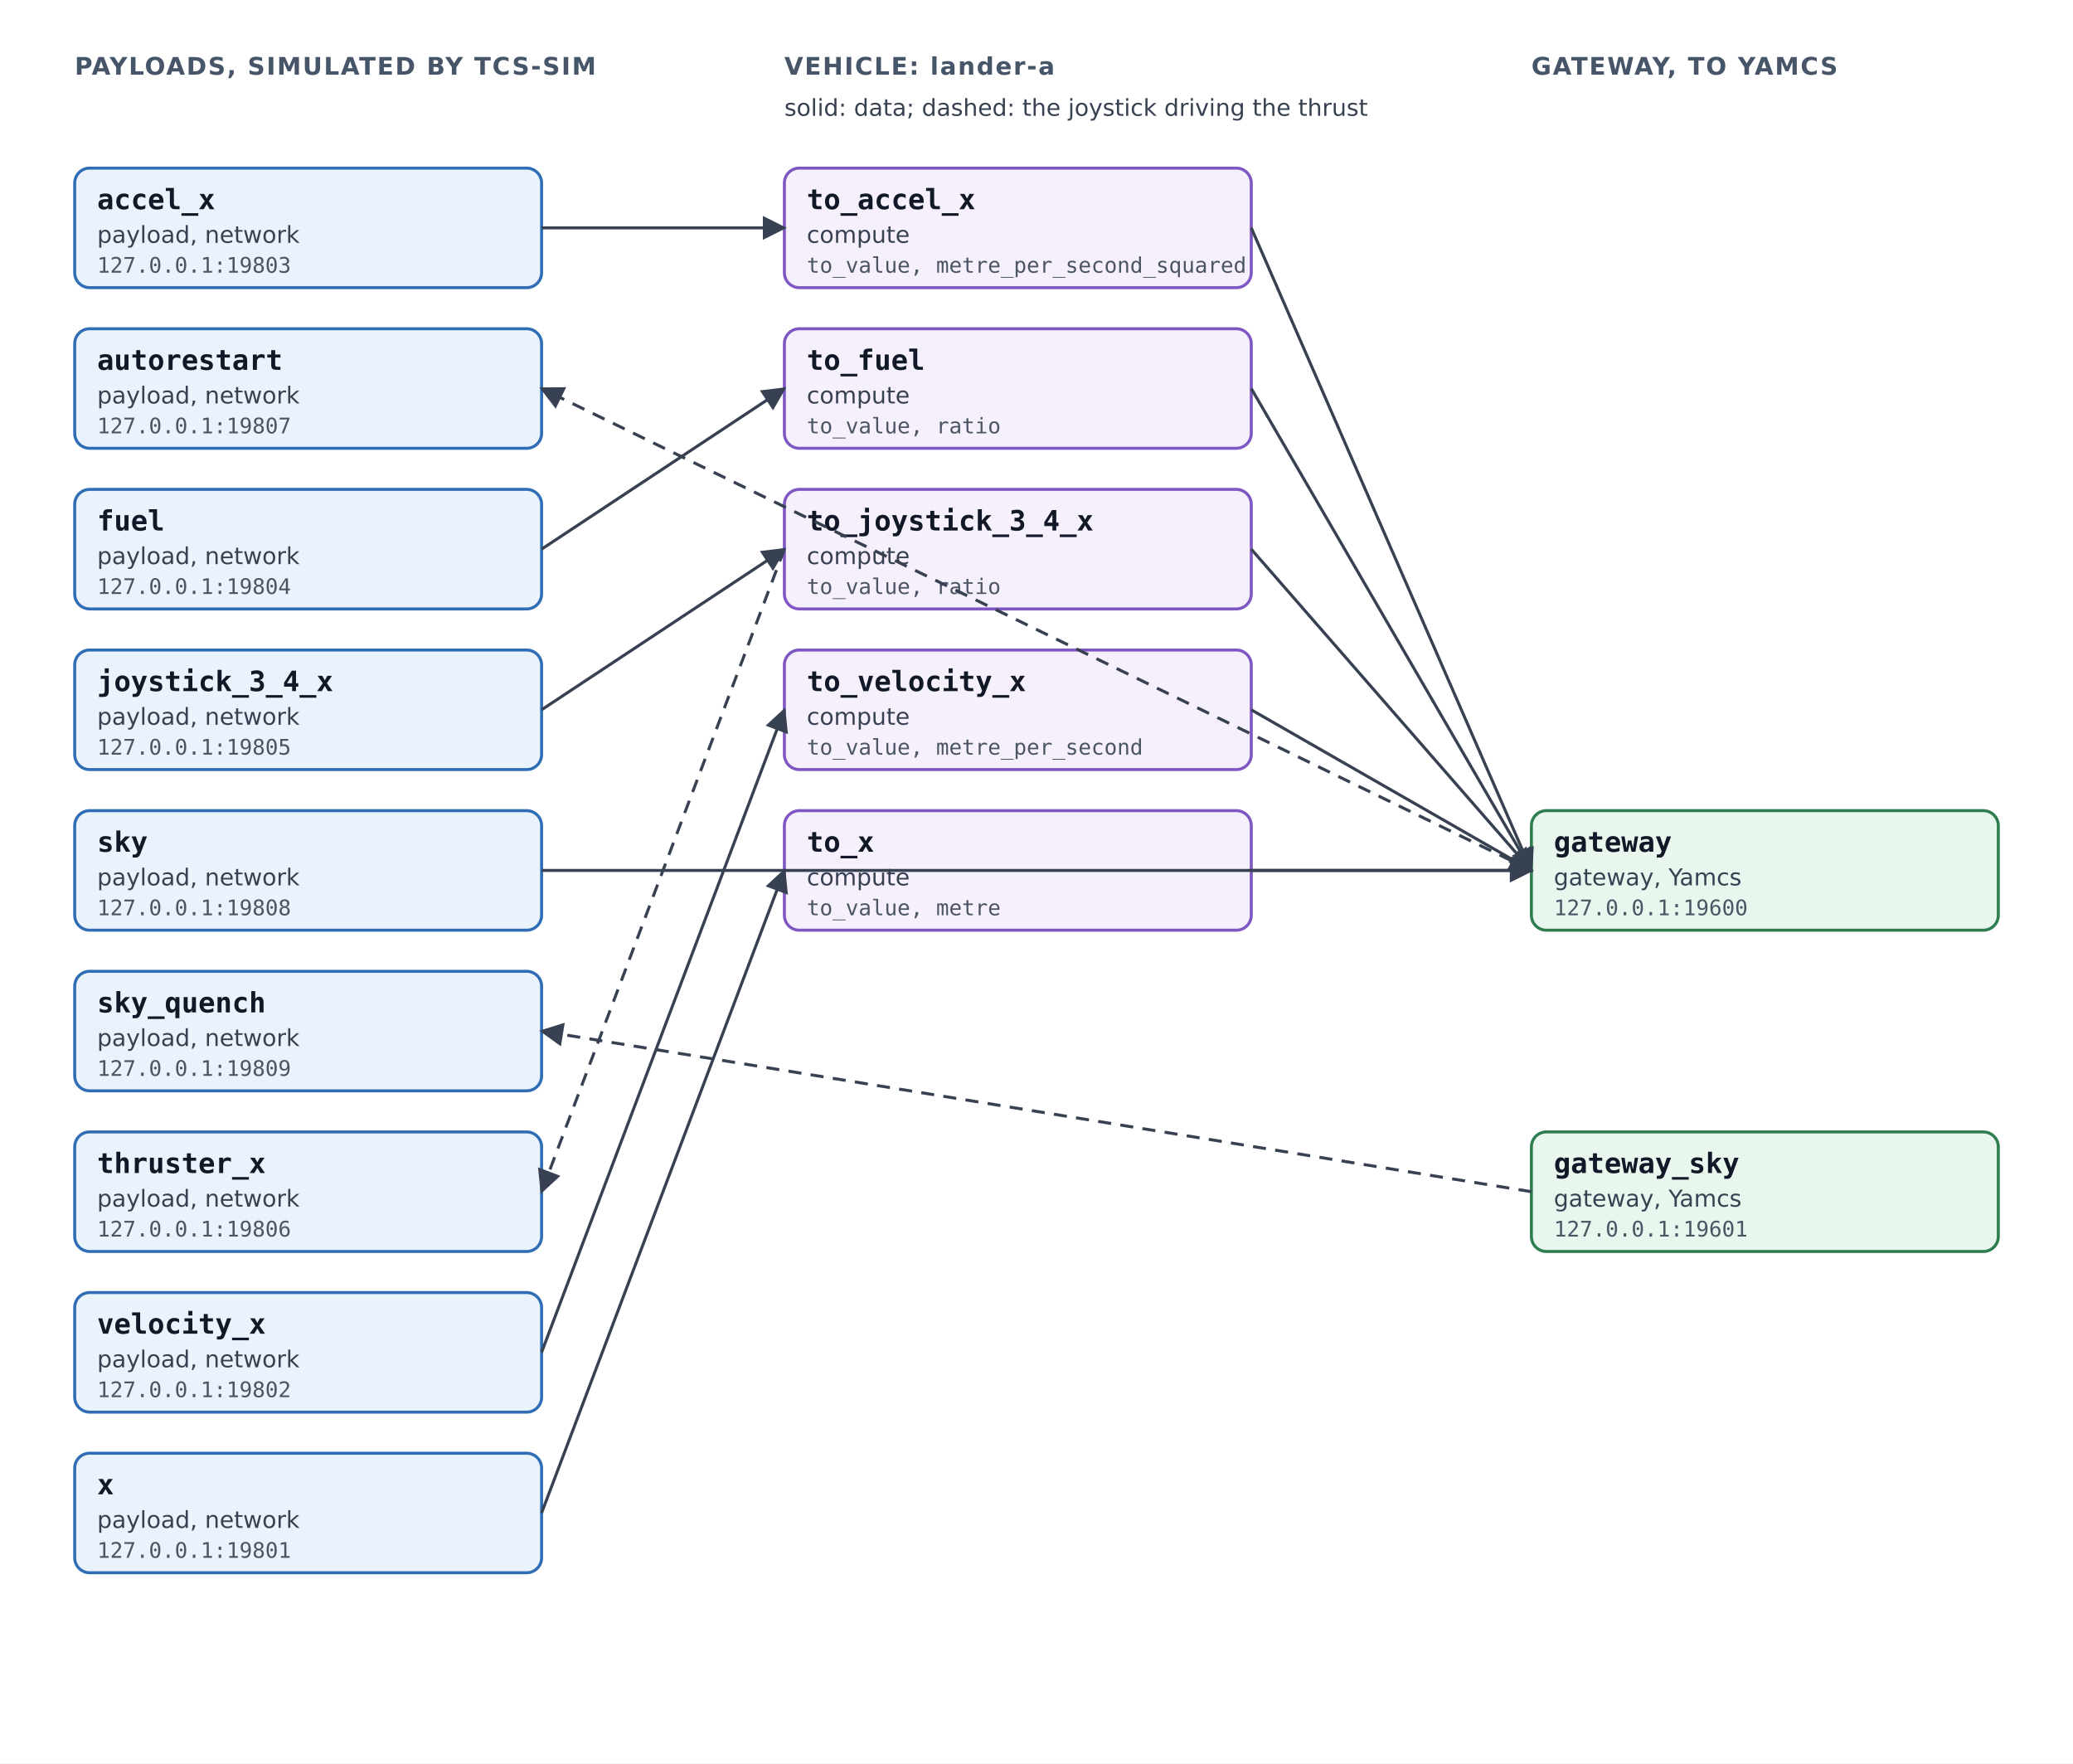
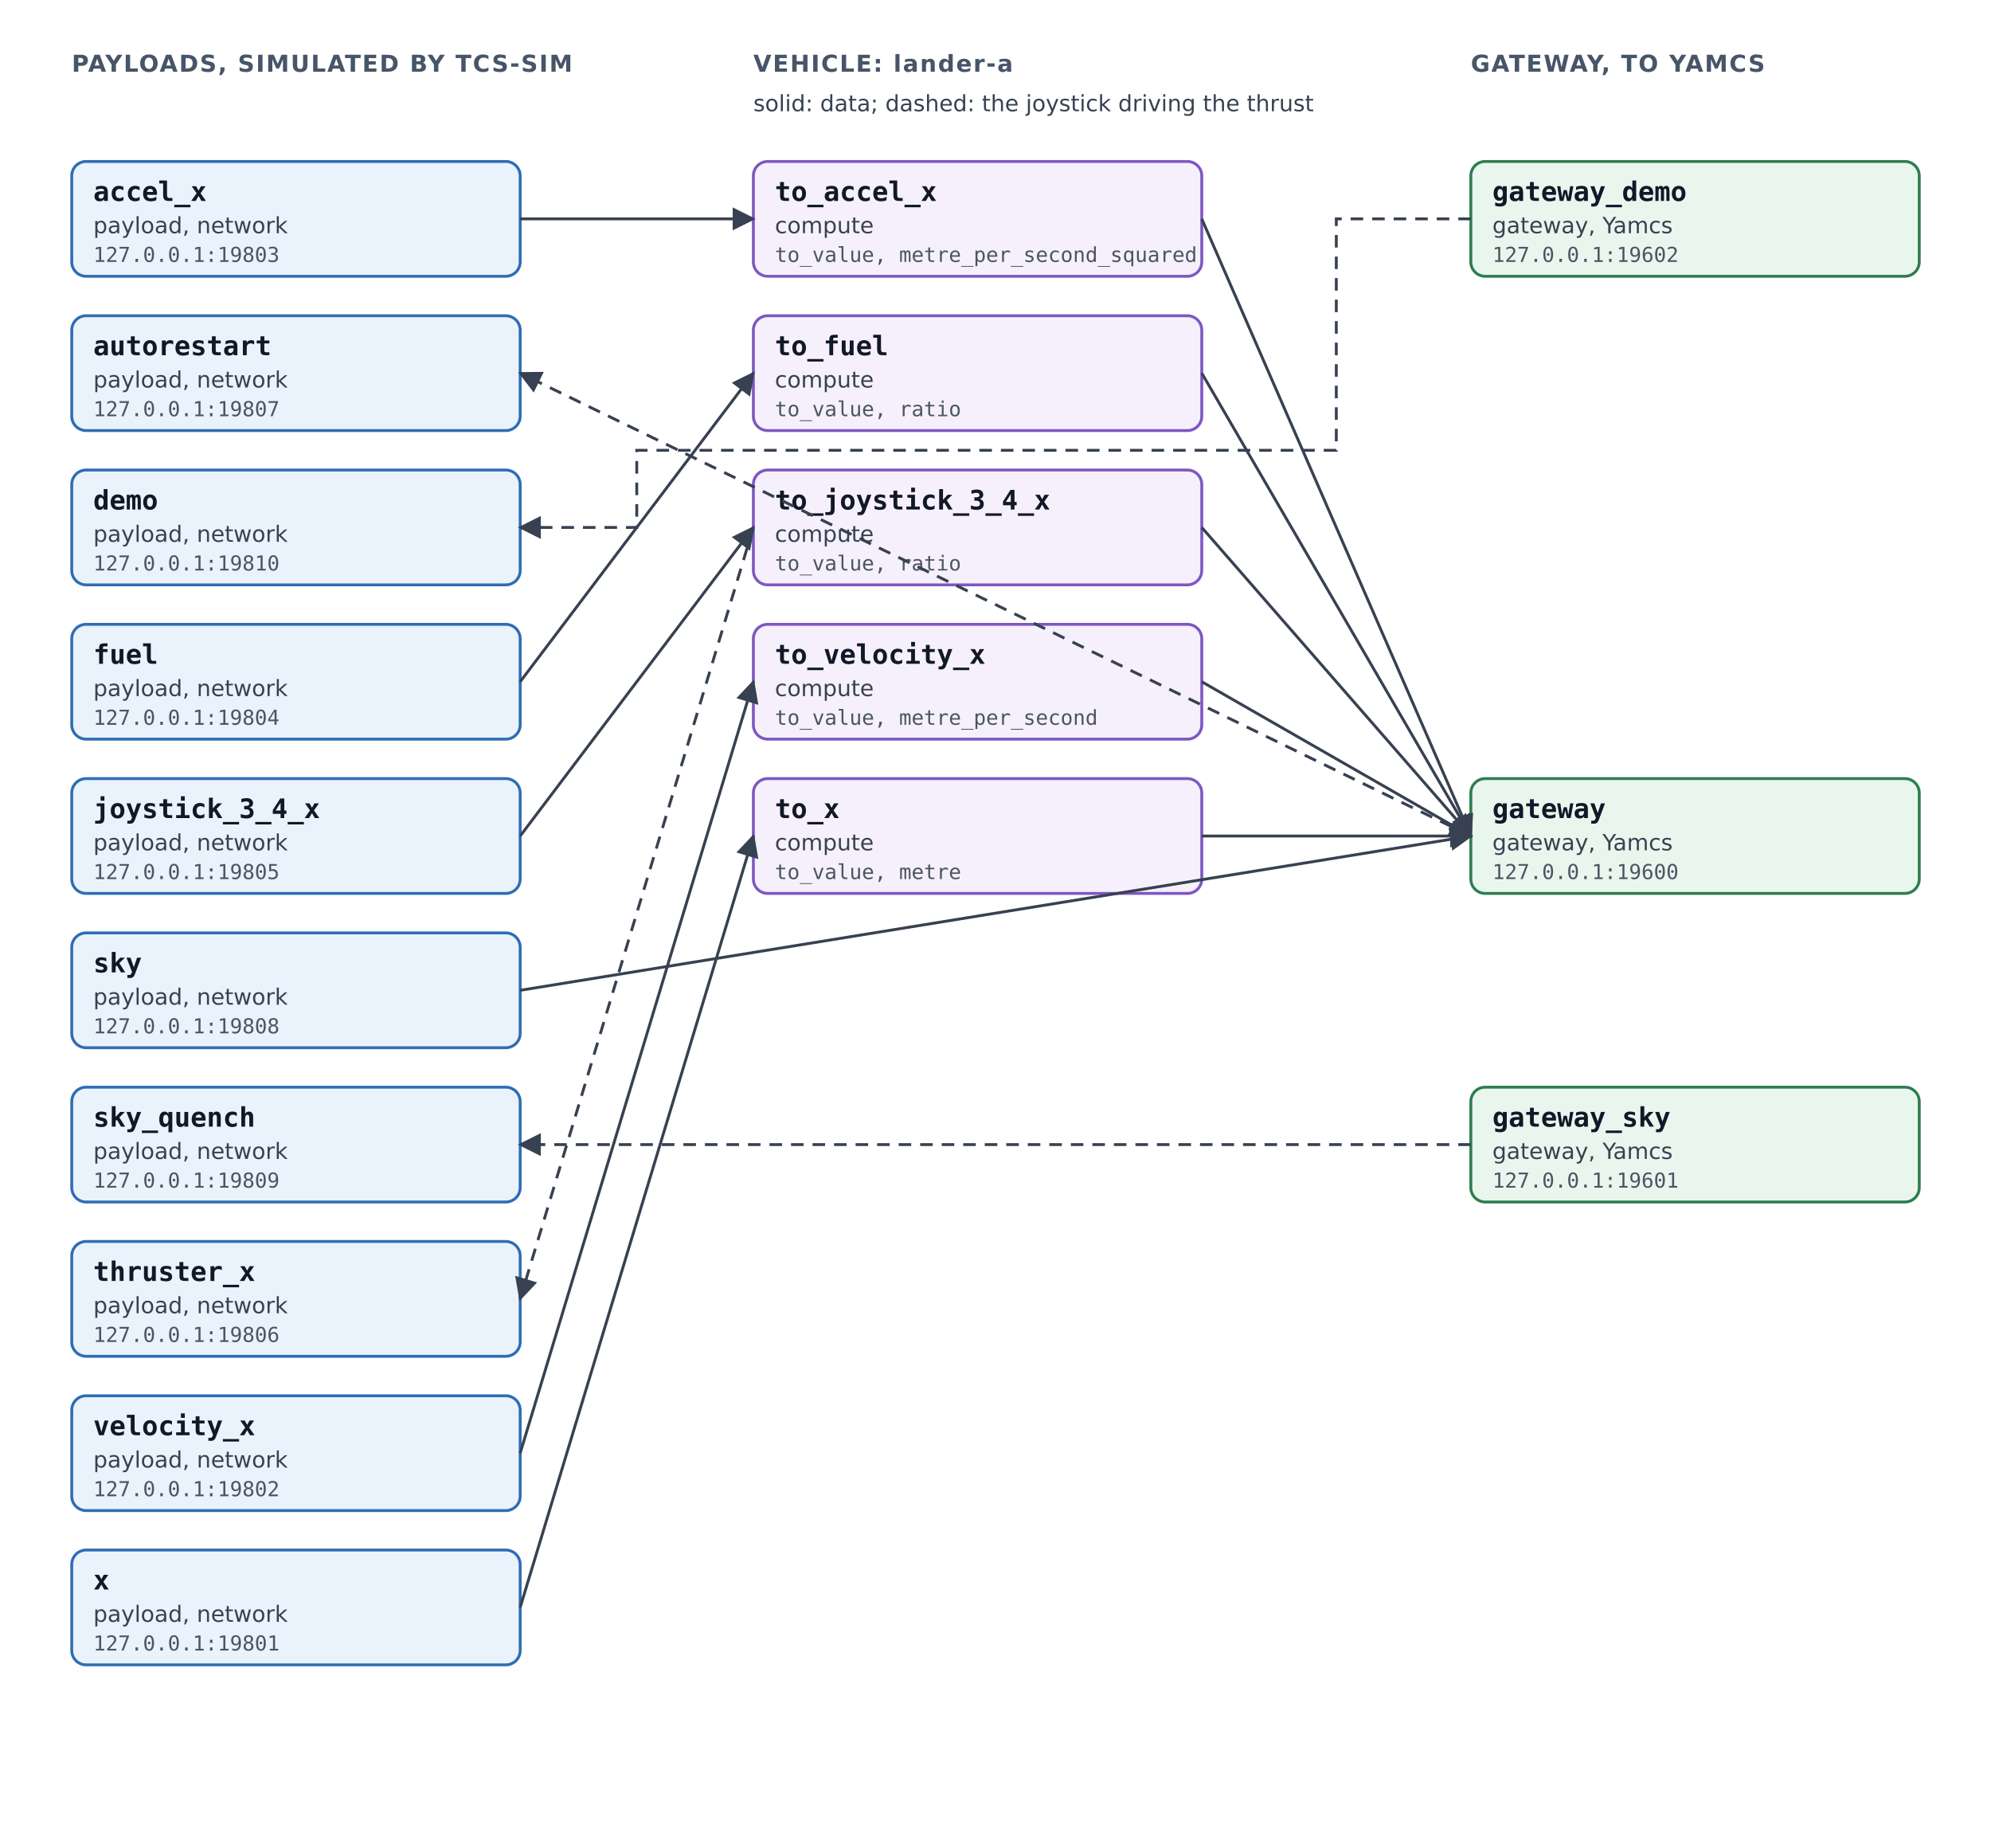
- <svg xmlns="http://www.w3.org/2000/svg" width="1110" height="944" viewBox="0 0 1110 944" role="img" aria-labelledby="title desc">
+ <svg xmlns="http://www.w3.org/2000/svg" width="1110" height="1030" viewBox="0 0 1110 1030" role="img" aria-labelledby="title desc">
  <defs>
    <style>
      text { font-family: "DejaVu Sans", Helvetica, Arial, sans-serif; fill: #111827; }
      .name { font-family: "DejaVu Sans Mono", Menlo, Consolas, monospace; font-size: 15px; font-weight: bold; }
      .kind { font-size: 12.5px; fill: #374151; }
      .detail { font-family: "DejaVu Sans Mono", Menlo, Consolas, monospace; font-size: 11.5px; fill: #4b5563; }
      .heading { font-size: 13px; font-weight: bold; fill: #475569; letter-spacing: 0.06em; }
      .payload { fill: #eaf2fb; stroke: #2f6db5; stroke-width: 1.6; }
      .vehicle { fill: #f5f0fc; stroke: #7e57c2; stroke-width: 1.6; }
      .gateway { fill: #e9f6ee; stroke: #2e7d4f; stroke-width: 1.6; }
      .link { stroke: #374151; stroke-width: 1.6; }
    </style>
    <marker id="arrow" viewBox="0 0 10 10" refX="9" refY="5" markerWidth="8" markerHeight="8" orient="auto-start-reverse">
      <path d="M 0 0 L 10 5 L 0 10 z" fill="#374151" />
    </marker>
  </defs>
-   <rect x="0" y="0" width="1110" height="944" fill="#ffffff" />
+   <rect x="0" y="0" width="1110" height="1030" fill="#ffffff" />
  <text class="heading" x="40" y="40">PAYLOADS, SIMULATED BY TCS-SIM</text>
  <text class="heading" x="420" y="40">VEHICLE: lander-a</text>
  <text class="heading" x="820" y="40">GATEWAY, TO YAMCS</text>
  <text class="kind" x="420" y="62">solid: data; dashed: the joystick driving the thrust</text>
  <rect class="payload" x="40" y="90" width="250" height="64" rx="8" />
  <text class="name" x="52" y="112">accel_x</text>
  <text class="kind" x="52" y="130">payload, network</text>
  <text class="detail" x="52" y="146">127.0.0.1:19803</text>
  <rect class="payload" x="40" y="176" width="250" height="64" rx="8" />
  <text class="name" x="52" y="198">autorestart</text>
  <text class="kind" x="52" y="216">payload, network</text>
  <text class="detail" x="52" y="232">127.0.0.1:19807</text>
  <rect class="payload" x="40" y="262" width="250" height="64" rx="8" />
-   <text class="name" x="52" y="284">fuel</text>
+   <text class="name" x="52" y="284">demo</text>
  <text class="kind" x="52" y="302">payload, network</text>
-   <text class="detail" x="52" y="318">127.0.0.1:19804</text>
+   <text class="detail" x="52" y="318">127.0.0.1:19810</text>
  <rect class="payload" x="40" y="348" width="250" height="64" rx="8" />
-   <text class="name" x="52" y="370">joystick_3_4_x</text>
+   <text class="name" x="52" y="370">fuel</text>
  <text class="kind" x="52" y="388">payload, network</text>
-   <text class="detail" x="52" y="404">127.0.0.1:19805</text>
+   <text class="detail" x="52" y="404">127.0.0.1:19804</text>
  <rect class="payload" x="40" y="434" width="250" height="64" rx="8" />
-   <text class="name" x="52" y="456">sky</text>
+   <text class="name" x="52" y="456">joystick_3_4_x</text>
  <text class="kind" x="52" y="474">payload, network</text>
-   <text class="detail" x="52" y="490">127.0.0.1:19808</text>
+   <text class="detail" x="52" y="490">127.0.0.1:19805</text>
  <rect class="payload" x="40" y="520" width="250" height="64" rx="8" />
-   <text class="name" x="52" y="542">sky_quench</text>
+   <text class="name" x="52" y="542">sky</text>
  <text class="kind" x="52" y="560">payload, network</text>
-   <text class="detail" x="52" y="576">127.0.0.1:19809</text>
+   <text class="detail" x="52" y="576">127.0.0.1:19808</text>
  <rect class="payload" x="40" y="606" width="250" height="64" rx="8" />
-   <text class="name" x="52" y="628">thruster_x</text>
+   <text class="name" x="52" y="628">sky_quench</text>
  <text class="kind" x="52" y="646">payload, network</text>
-   <text class="detail" x="52" y="662">127.0.0.1:19806</text>
+   <text class="detail" x="52" y="662">127.0.0.1:19809</text>
  <rect class="payload" x="40" y="692" width="250" height="64" rx="8" />
-   <text class="name" x="52" y="714">velocity_x</text>
+   <text class="name" x="52" y="714">thruster_x</text>
  <text class="kind" x="52" y="732">payload, network</text>
-   <text class="detail" x="52" y="748">127.0.0.1:19802</text>
+   <text class="detail" x="52" y="748">127.0.0.1:19806</text>
  <rect class="payload" x="40" y="778" width="250" height="64" rx="8" />
-   <text class="name" x="52" y="800">x</text>
+   <text class="name" x="52" y="800">velocity_x</text>
  <text class="kind" x="52" y="818">payload, network</text>
-   <text class="detail" x="52" y="834">127.0.0.1:19801</text>
+   <text class="detail" x="52" y="834">127.0.0.1:19802</text>
+   <rect class="payload" x="40" y="864" width="250" height="64" rx="8" />
+   <text class="name" x="52" y="886">x</text>
+   <text class="kind" x="52" y="904">payload, network</text>
+   <text class="detail" x="52" y="920">127.0.0.1:19801</text>
  <rect class="vehicle" x="420" y="90" width="250" height="64" rx="8" />
  <text class="name" x="432" y="112">to_accel_x</text>
  <text class="kind" x="432" y="130">compute</text>
  <text class="detail" x="432" y="146">to_value, metre_per_second_squared</text>
  <rect class="vehicle" x="420" y="176" width="250" height="64" rx="8" />
  <text class="name" x="432" y="198">to_fuel</text>
  <text class="kind" x="432" y="216">compute</text>
  <text class="detail" x="432" y="232">to_value, ratio</text>
  <rect class="vehicle" x="420" y="262" width="250" height="64" rx="8" />
  <text class="name" x="432" y="284">to_joystick_3_4_x</text>
  <text class="kind" x="432" y="302">compute</text>
  <text class="detail" x="432" y="318">to_value, ratio</text>
  <rect class="vehicle" x="420" y="348" width="250" height="64" rx="8" />
  <text class="name" x="432" y="370">to_velocity_x</text>
  <text class="kind" x="432" y="388">compute</text>
  <text class="detail" x="432" y="404">to_value, metre_per_second</text>
  <rect class="vehicle" x="420" y="434" width="250" height="64" rx="8" />
  <text class="name" x="432" y="456">to_x</text>
  <text class="kind" x="432" y="474">compute</text>
  <text class="detail" x="432" y="490">to_value, metre</text>
+   <rect class="gateway" x="820" y="90.0" width="250" height="64" rx="8" />
+   <text class="name" x="832" y="112.0">gateway_demo</text>
+   <text class="kind" x="832" y="130.0">gateway, Yamcs</text>
+   <text class="detail" x="832" y="146.0">127.0.0.1:19602</text>
  <rect class="gateway" x="820" y="434.0" width="250" height="64" rx="8" />
  <text class="name" x="832" y="456.0">gateway</text>
  <text class="kind" x="832" y="474.0">gateway, Yamcs</text>
  <text class="detail" x="832" y="490.0">127.0.0.1:19600</text>
  <rect class="gateway" x="820" y="606.0" width="250" height="64" rx="8" />
  <text class="name" x="832" y="628.0">gateway_sky</text>
  <text class="kind" x="832" y="646.0">gateway, Yamcs</text>
  <text class="detail" x="832" y="662.0">127.0.0.1:19601</text>
  <line class="link" x1="670" y1="122" x2="820" y2="466" marker-end="url(#arrow)" />
  <line class="link" x1="290" y1="122" x2="420" y2="122" marker-end="url(#arrow)" />
  <line class="link" x1="670" y1="208" x2="820" y2="466" marker-end="url(#arrow)" />
-   <line class="link" x1="290" y1="294" x2="420" y2="208" marker-end="url(#arrow)" />
-   <line class="link" x1="420" y1="294" x2="290" y2="638" marker-end="url(#arrow)" stroke-dasharray="7 5" />
+   <line class="link" x1="290" y1="380" x2="420" y2="208" marker-end="url(#arrow)" />
+   <line class="link" x1="420" y1="294" x2="290" y2="724" marker-end="url(#arrow)" stroke-dasharray="7 5" />
  <line class="link" x1="670" y1="294" x2="820" y2="466" marker-end="url(#arrow)" />
-   <line class="link" x1="290" y1="380" x2="420" y2="294" marker-end="url(#arrow)" />
+   <line class="link" x1="290" y1="466" x2="420" y2="294" marker-end="url(#arrow)" />
  <line class="link" x1="670" y1="380" x2="820" y2="466" marker-end="url(#arrow)" />
-   <line class="link" x1="290" y1="724" x2="420" y2="380" marker-end="url(#arrow)" />
+   <line class="link" x1="290" y1="810" x2="420" y2="380" marker-end="url(#arrow)" />
  <line class="link" x1="670" y1="466" x2="820" y2="466" marker-end="url(#arrow)" />
-   <line class="link" x1="290" y1="810" x2="420" y2="466" marker-end="url(#arrow)" />
+   <line class="link" x1="290" y1="896" x2="420" y2="466" marker-end="url(#arrow)" />
  <line class="link" x1="820" y1="466" x2="290" y2="208" marker-end="url(#arrow)" stroke-dasharray="7 5" />
-   <line class="link" x1="290" y1="466" x2="820" y2="466" marker-end="url(#arrow)" />
-   <line class="link" x1="820" y1="638" x2="290" y2="552" marker-end="url(#arrow)" stroke-dasharray="7 5" />
+   <line class="link" x1="290" y1="552" x2="820" y2="466" marker-end="url(#arrow)" />
+   <line class="link" x1="820" y1="638" x2="290" y2="638" marker-end="url(#arrow)" stroke-dasharray="7 5" />
+   <path class="link" fill="none" d="M 820 122 H 745 V 251 H 355 V 294 H 290" marker-end="url(#arrow)" stroke-dasharray="7 5" />
</svg>
